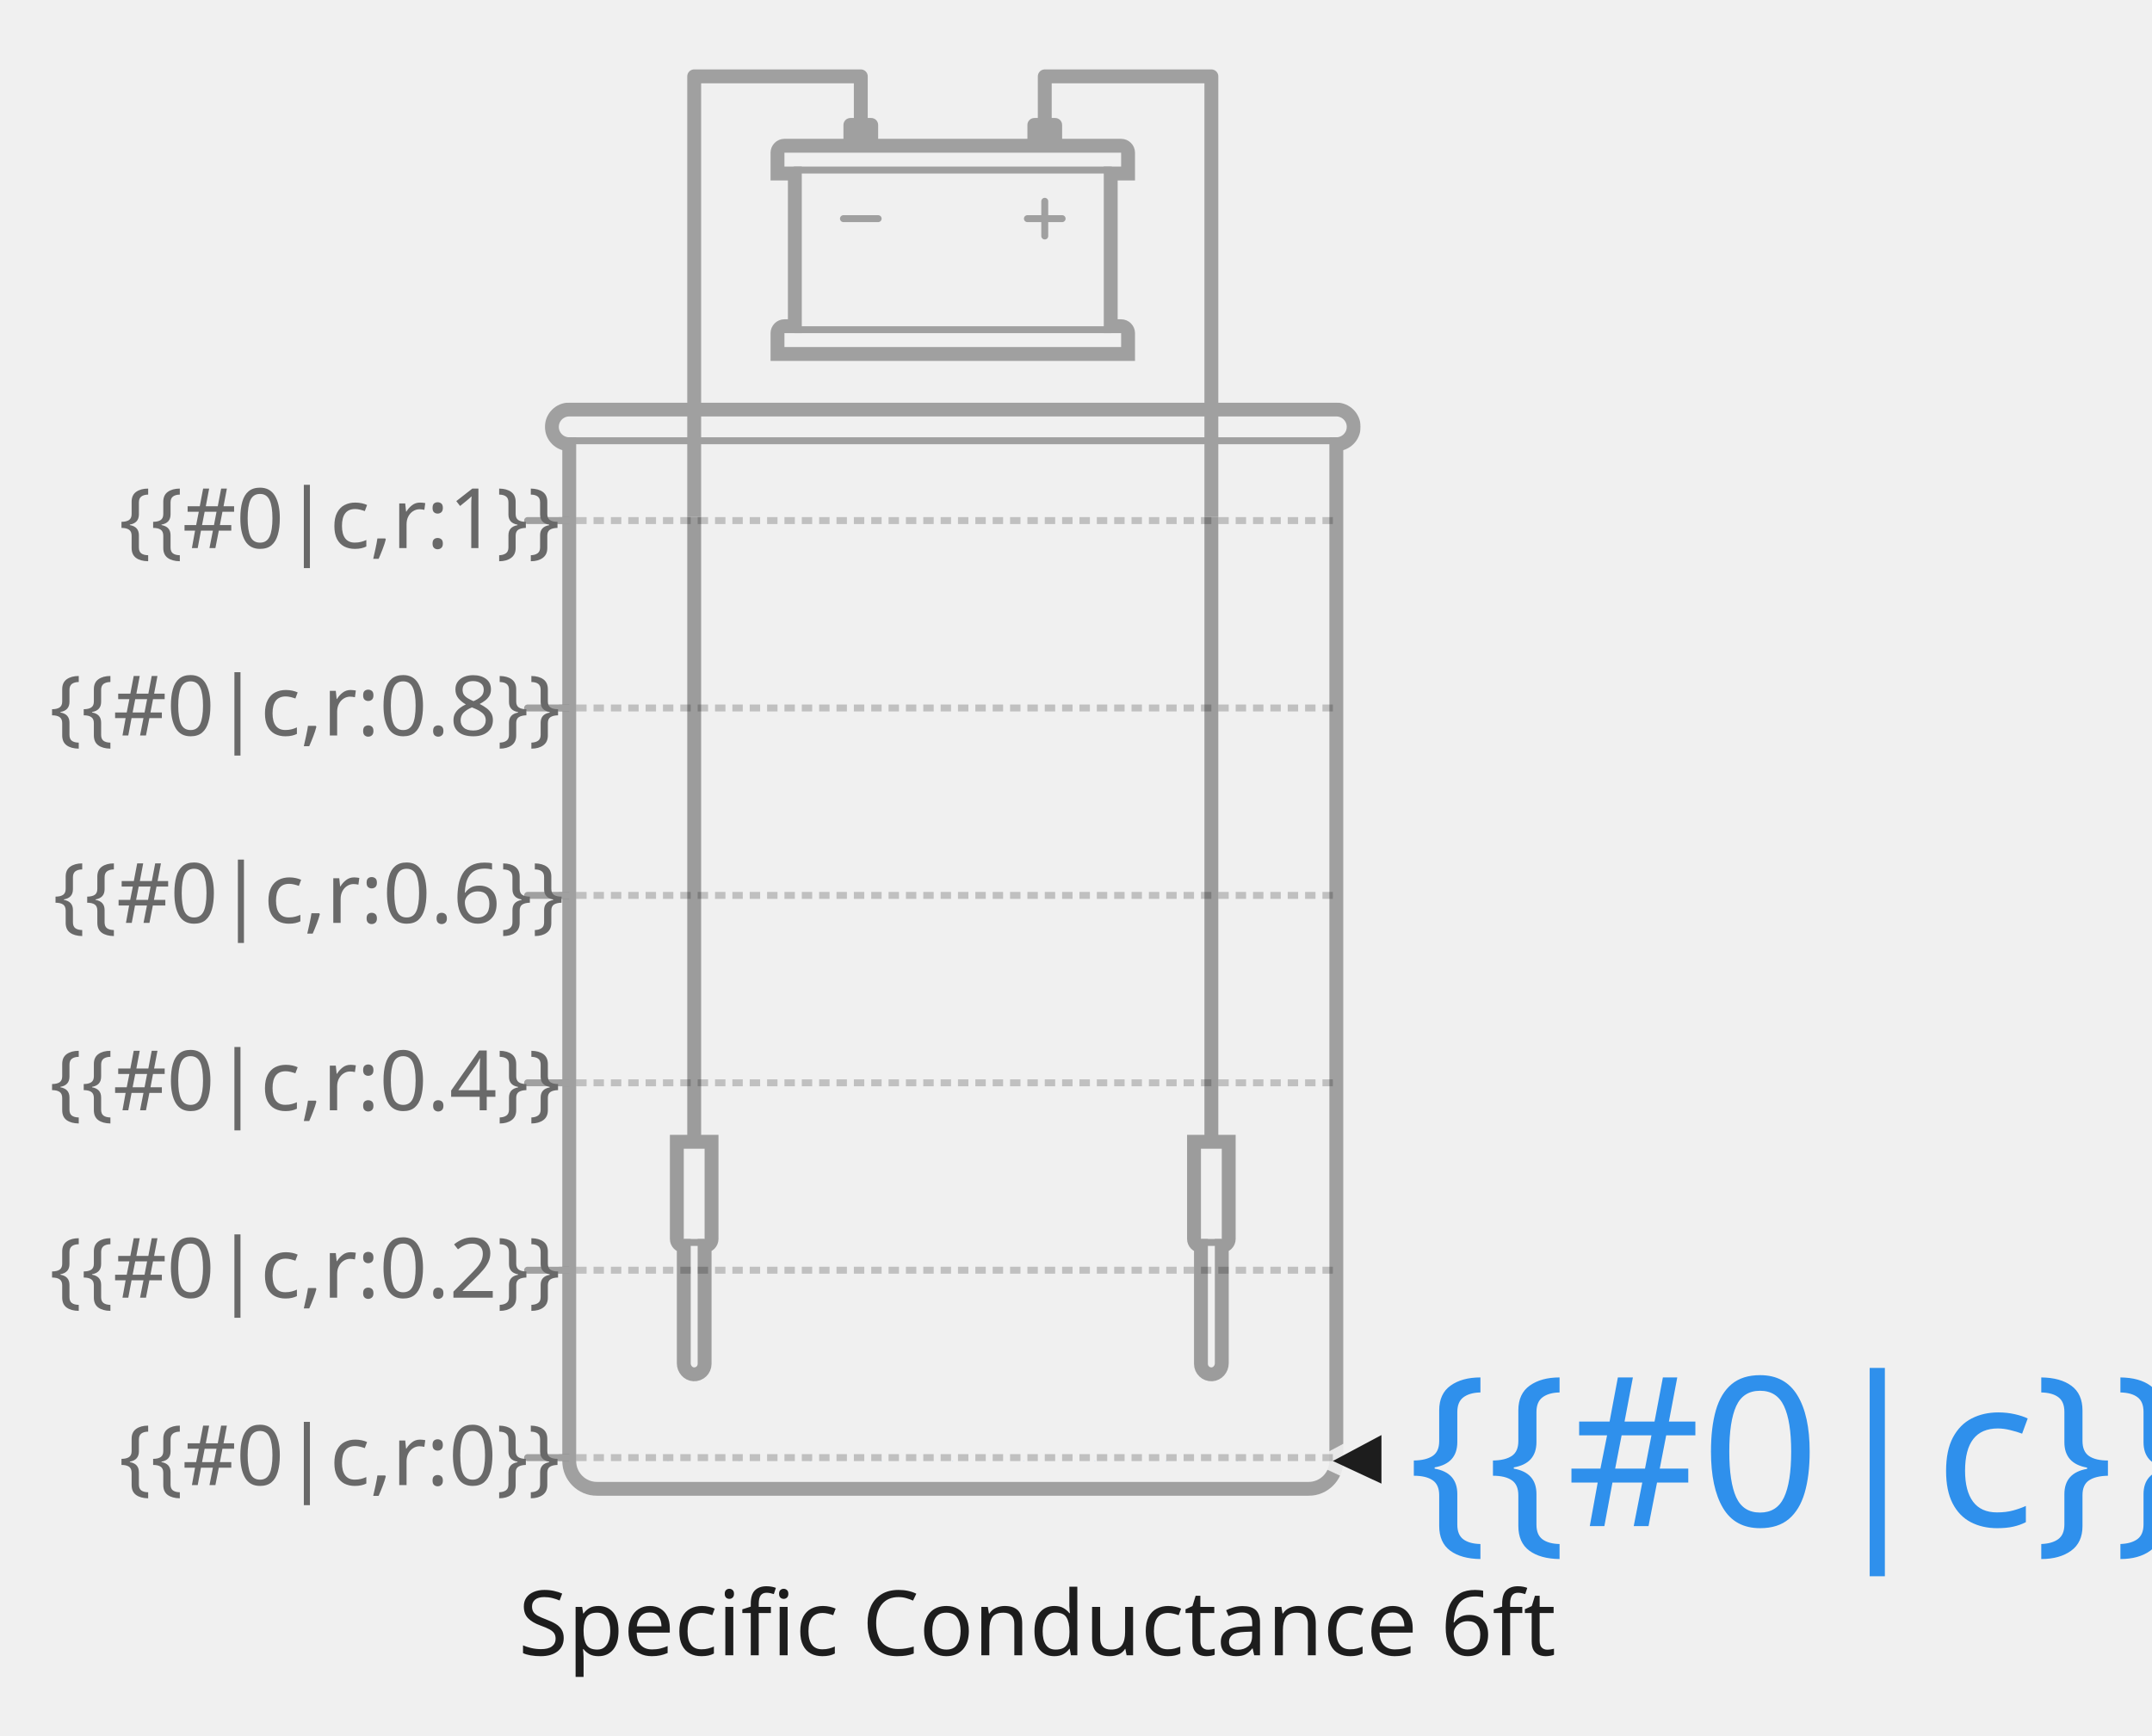
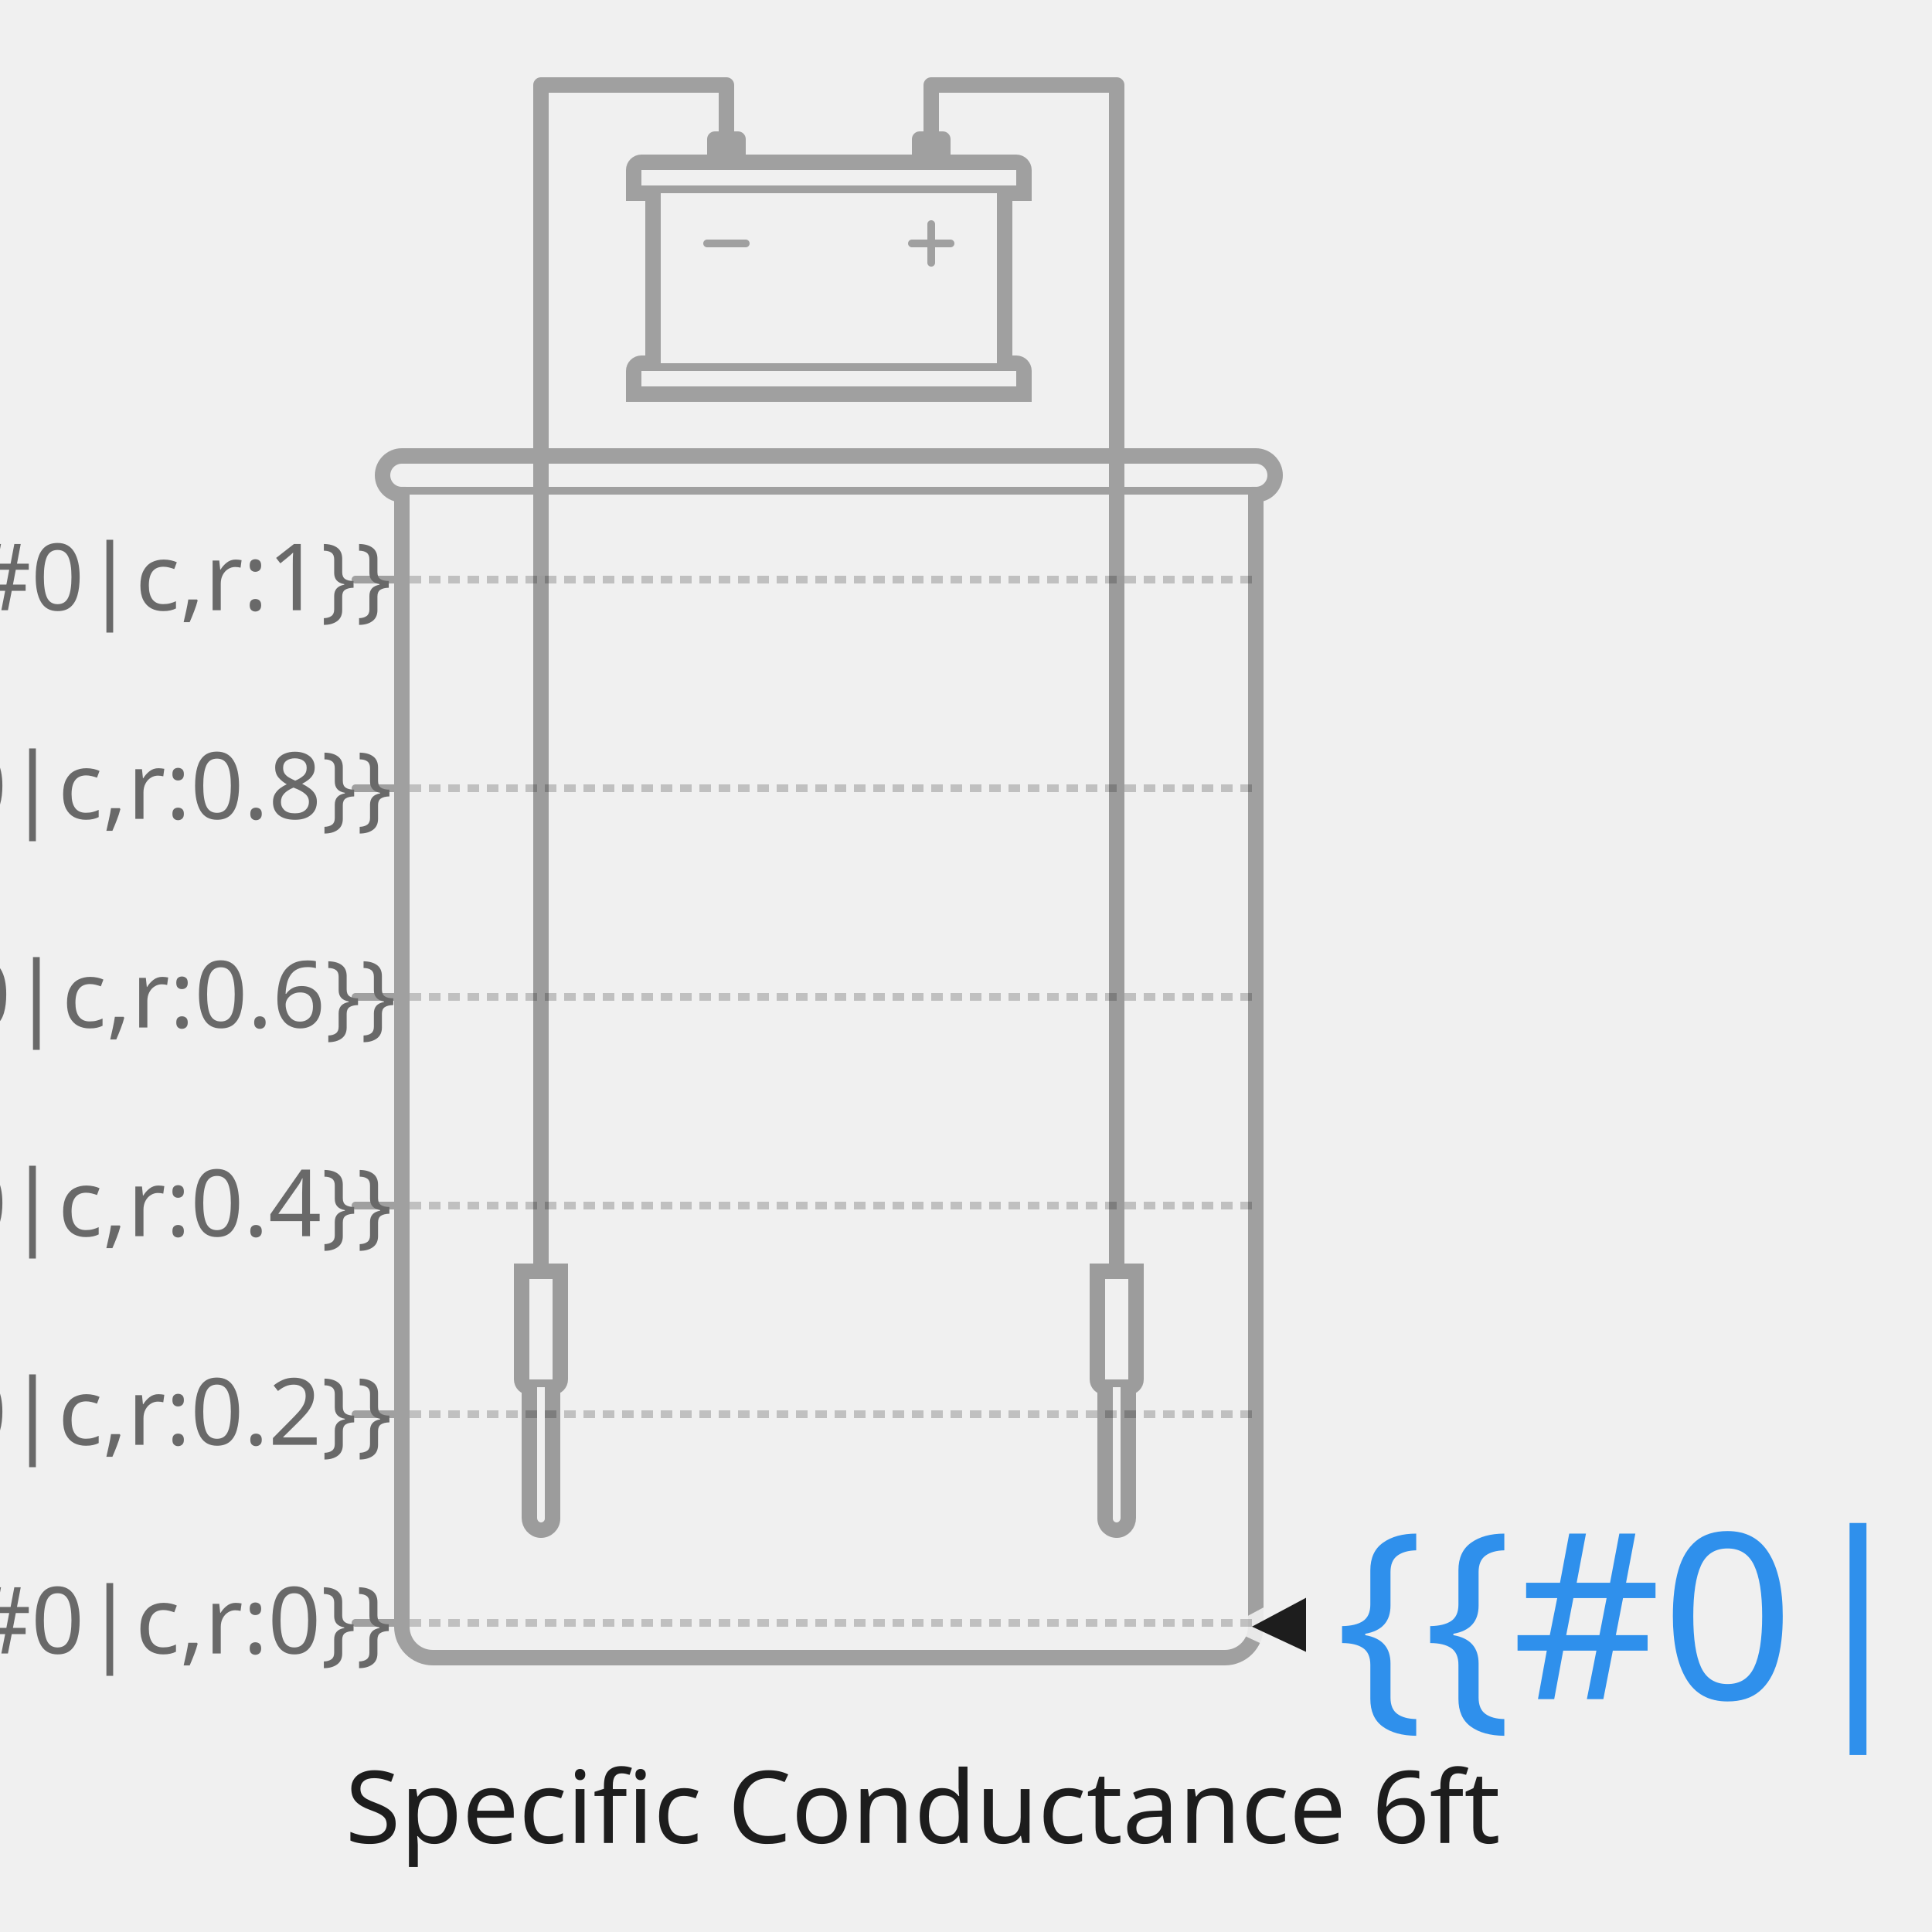
- <svg xmlns="http://www.w3.org/2000/svg" version="1.1" id="ElectricalCircuit_x5F_Gauge" x="0px" y="0px" viewBox="0 0 620 500" style="enable-background:new 0 0 620 500;" xml:space="preserve">
+ <svg xmlns="http://www.w3.org/2000/svg" version="1.1" id="ElectricalCircuit_x5F_Gauge" x="0px" y="0px" viewBox="0 0 500 500" style="enable-background:new 0 0 500 500;" xml:space="preserve">
  <style type="text/css">
	.st0{fill:#1D1D1D;}
	.st1{font-family:'Roboto-Medium';}
	.st2{font-size:26px;}
	.st3{filter:url(#Adobe_OpacityMaskFilter);}
- 	.st4{mask:url(#Beaker_lines_00000122696684727167397520000000627175350527051430_);}
+ 	.st4{mask:url(#Beaker_lines_00000007402538051103739430000002373866310904642962_);}
	.st5{fill:none;stroke:#A0A0A0;stroke-width:4;stroke-miterlimit:10;}
	.st6{fill:none;stroke:#A0A0A0;stroke-width:2;stroke-miterlimit:10;}
- 	.st7{filter:url(#Adobe_OpacityMaskFilter_00000014624290430116540440000018374609299048100998_);}
+ 	.st7{filter:url(#Adobe_OpacityMaskFilter_00000127046429762101798710000008898674007643572118_);}
	.st8{fill:#FFFFFF;}
- 	.st9{mask:url(#bar_00000168795345564457578480000007045400421018496389_);}
+ 	.st9{mask:url(#bar_00000156572070185434176160000005363982391548407937_);}
	.st10{fill:#2F90EC;}
	.st11{opacity:0.4;}
	.st12{fill:none;stroke:#FFFFFF;stroke-width:2;stroke-miterlimit:10;}
- 	.st13{opacity:0.3;fill:url(#shine_00000077304227996438586240000000392712975037419428_);}
+ 	.st13{opacity:0.3;fill:url(#shine_00000170982553506482577170000007669010045547465872_);}
	.st14{opacity:0.35;}
	.st15{fill:none;stroke:#000000;stroke-width:4;stroke-linejoin:round;stroke-miterlimit:10;}
	.st16{fill:none;stroke:#000000;stroke-width:4;stroke-miterlimit:10;}
	.st17{fill:none;stroke:#000000;stroke-width:2;stroke-miterlimit:10;}
	.st18{fill:none;stroke:#A0A0A0;stroke-width:4;stroke-linejoin:round;stroke-miterlimit:10;}
	.st19{fill:none;stroke:#A0A0A0;stroke-width:4;stroke-linecap:round;stroke-miterlimit:10;}
	.st20{fill:none;stroke:#A0A0A0;stroke-width:2;stroke-linecap:round;stroke-miterlimit:10;}
	.st21{fill:#A0A0A0;}
	.st22{opacity:0.2;}
	.st23{fill:none;stroke:#000000;stroke-width:2;stroke-miterlimit:10;stroke-dasharray:3,2;}
	.st24{fill:#696969;}
	.st25{font-family:'Roboto-Regular';}
	.st26{font-size:24px;}
	.st27{fill:none;}
	.st28{font-family:'Roboto-Bold';}
	.st29{font-size:60px;}
</style>
  <g>
-     <text transform="matrix(1 0 0 1 149.3564 476.9539)" class="st0 st1 st2">Specific Conductance 6ft</text>
+     <text transform="matrix(1 0 0 1 89.3564 476.9539)" class="st0 st1 st2">Specific Conductance 6ft</text>
  </g>
  <defs>
-     <filter id="Adobe_OpacityMaskFilter" filterUnits="userSpaceOnUse" x="157" y="116" width="235" height="315">
+     <filter id="Adobe_OpacityMaskFilter" filterUnits="userSpaceOnUse" x="97" y="116" width="235" height="315">
      <feFlood style="flood-color:white;flood-opacity:1" result="back" />
      <feBlend in="SourceGraphic" in2="back" mode="normal" />
    </filter>
  </defs>
-   <mask maskUnits="userSpaceOnUse" x="157" y="116" width="235" height="315" id="Beaker_lines_00000017493542618016266840000008773103484645740198_">
+   <mask maskUnits="userSpaceOnUse" x="97" y="116" width="235" height="315" id="Beaker_lines_00000083806142052946825620000008095976701389353617_">
    <g id="mask_00000172424561823853336710000009917235241729234086_" class="st3">
-       <polygon id="_x7B__x7B_py:_x23_0_x2C_g:valuePath_x2C_o:0_x3B_0.5_x7D__x7D_" class="st0" points="396.59,410.85 382.59,418.32     377.29,421.15 382.73,423.69 396.73,430.22 401,432.21 401,408.5   " />
+       <polygon id="_x7B__x7B_py:_x23_0_x2C_g:valuePath_x2C_o:0_x3B_0.5_x7D__x7D_" class="st0" points="336.59,410.85 322.59,418.32     317.29,421.15 322.73,423.69 336.73,430.22 341,432.21 341,408.5   " />
    </g>
  </mask>
-   <g id="Beaker_lines_00000045609903689058157370000018012760092452978592_" style="mask:url(#Beaker_lines_00000017493542618016266840000008773103484645740198_);">
-     <path id="beaker_outline_00000181058543177515124160000006768978752801846402_" class="st5" d="M385,118H164c-2.76,0-5,2.24-5,5   s2.24,5,5,5v293c0,4.42,3.58,8,8,8h205c4.42,0,8-3.58,8-8V128c2.76,0,5-2.24,5-5S387.76,118,385,118z" />
-     <line class="st6" x1="164" y1="127" x2="385" y2="127" />
+   <g id="Beaker_lines_00000045609903689058157370000018012760092452978592_" style="mask:url(#Beaker_lines_00000083806142052946825620000008095976701389353617_);">
+     <path id="beaker_outline_00000181058543177515124160000006768978752801846402_" class="st5" d="M325,118H104c-2.76,0-5,2.24-5,5   s2.24,5,5,5v293c0,4.42,3.58,8,8,8h205c4.42,0,8-3.58,8-8V128c2.76,0,5-2.24,5-5S327.76,118,325,118z" />
+     <line class="st6" x1="104" y1="127" x2="325" y2="127" />
  </g>
  <defs>
-     <filter id="Adobe_OpacityMaskFilter_00000152984839866835830930000010413633725759997621_" filterUnits="userSpaceOnUse" x="172" y="149" width="205" height="272">
+     <filter id="Adobe_OpacityMaskFilter_00000012441888273188516570000014830128391013593992_" filterUnits="userSpaceOnUse" x="112" y="149" width="205" height="272">
      <feColorMatrix type="matrix" values="1 0 0 0 0  0 1 0 0 0  0 0 1 0 0  0 0 0 1 0" />
    </filter>
  </defs>
-   <mask maskUnits="userSpaceOnUse" x="172" y="149" width="205" height="272" id="bar_00000101067040249937441140000014415113900789116304_">
-     <g id="mask_00000183209239670803494530000006164580517792188053_" style="filter:url(#Adobe_OpacityMaskFilter_00000152984839866835830930000010413633725759997621_);">
-       <path id="_x7B__x7B_py:_x23_0_x2C_g:maskPath_x2C_o:0_x3B_0_x7D__x7D__00000003086710302553528020000006690298650896653743_" class="st8" d="    M366.7,425c-3.93,0-7.49-1.53-10.17-4h-0.16c-2.67,2.47-6.24,4-10.17,4s-7.49-1.53-10.17-4h-0.16c-2.67,2.47-6.24,4-10.17,4    s-7.49-1.53-10.17-4h-0.16c-2.67,2.47-6.24,4-10.17,4s-7.49-1.53-10.17-4h-0.16c-2.67,2.47-6.24,4-10.17,4s-7.49-1.53-10.17-4    h-0.16c-2.67,2.47-6.24,4-10.17,4s-7.49-1.53-10.17-4h-0.16c-2.67,2.47-6.24,4-10.17,4s-7.49-1.53-10.17-4h-0.16    c-2.67,2.47-6.24,4-10.17,4s-7.49-1.53-10.17-4h-0.16c-2.67,2.47-6.24,4-10.17,4s-7.49-1.53-10.17-4h-0.16    c-2.67,2.47-6.24,4-10.17,4c-3.93,0-7.5-1.52-10.17-4H172v272h205V421h-0.13C374.19,423.47,370.63,425,366.7,425z" />
+   <mask maskUnits="userSpaceOnUse" x="112" y="149" width="205" height="272" id="bar_00000164483320284968120620000005155455299462683820_">
+     <g id="mask_00000183209239670803494530000006164580517792188053_" style="filter:url(#Adobe_OpacityMaskFilter_00000012441888273188516570000014830128391013593992_);">
+       <path id="_x7B__x7B_py:_x23_0_x2C_g:maskPath_x2C_o:0_x3B_0_x7D__x7D__00000003086710302553528020000006690298650896653743_" class="st8" d="    M306.7,425c-3.93,0-7.49-1.53-10.17-4h-0.16c-2.67,2.47-6.24,4-10.17,4s-7.49-1.53-10.17-4h-0.16c-2.67,2.47-6.24,4-10.17,4    s-7.49-1.53-10.17-4h-0.16c-2.67,2.47-6.24,4-10.17,4s-7.49-1.53-10.17-4h-0.16c-2.67,2.47-6.24,4-10.17,4s-7.49-1.53-10.17-4    h-0.16c-2.67,2.47-6.24,4-10.17,4s-7.49-1.53-10.17-4h-0.16c-2.67,2.47-6.24,4-10.17,4s-7.49-1.53-10.17-4h-0.16    c-2.67,2.47-6.24,4-10.17,4s-7.49-1.53-10.17-4h-0.16c-2.67,2.47-6.24,4-10.17,4s-7.49-1.53-10.17-4h-0.16    c-2.67,2.47-6.24,4-10.17,4c-3.93,0-7.5-1.52-10.17-4H112v272h205V421h-0.13C314.19,423.47,310.63,425,306.7,425z" />
    </g>
  </mask>
-   <g id="bar_00000109027726845690125280000003795945497054315159_" style="mask:url(#bar_00000101067040249937441140000014415113900789116304_);">
-     <path id="bar_00000023983219974960502260000000473114394696509336_" class="st10" d="M377,149H172v270c0,1.1,0.9,2,2,2h201   c1.1,0,2-0.9,2-2V149z" />
+   <g id="bar_00000109027726845690125280000003795945497054315159_" style="mask:url(#bar_00000164483320284968120620000005155455299462683820_);">
+     <path id="bar_00000023983219974960502260000000473114394696509336_" class="st10" d="M317,149H112v270c0,1.1,0.9,2,2,2h201   c1.1,0,2-0.9,2-2V149z" />
    <g id="bubbles_00000033347007837499092250000005880465362328449936_" class="st11">
-       <circle class="st8" cx="185.04" cy="407.8" r="4" />
-       <circle class="st8" cx="266" cy="271.4" r="4" />
-       <circle class="st12" cx="226.19" cy="344.8" r="5.5" />
-       <circle class="st12" cx="359.04" cy="232.7" r="5.5" />
-       <circle class="st12" cx="197.54" cy="174.84" r="5.5" />
-       <circle class="st12" cx="195.04" cy="326.8" r="8" />
-       <circle class="st12" cx="318" cy="395.8" r="8" />
-       <circle class="st8" cx="358.04" cy="304.8" r="4" />
-       <circle class="st8" cx="192.04" cy="245.3" r="4" />
-       <circle class="st8" cx="306.36" cy="237" r="4" />
-       <circle class="st12" cx="320.36" cy="323.8" r="5.5" />
-       <circle class="st12" cx="335.67" cy="189.95" r="5.5" />
-       <circle class="st12" cx="277.86" cy="255.3" r="5.5" />
-       <circle class="st12" cx="217.04" cy="281.4" r="8" />
-       <circle class="st8" cx="289" cy="383.8" r="4" />
-       <circle class="st8" cx="248" cy="186.4" r="4" />
-       <circle class="st8" cx="364" cy="397.8" r="4" />
-       <circle class="st12" cx="338" cy="346" r="10" />
-       <circle class="st12" cx="245" cy="401" r="10" />
-       <circle class="st12" cx="270.96" cy="314.6" r="10" />
-       <circle class="st12" cx="233" cy="220" r="10" />
-       <circle class="st12" cx="333" cy="259" r="10" />
-       <circle class="st12" cx="301.4" cy="172.05" r="10" />
+       <circle class="st8" cx="125.04" cy="407.8" r="4" />
+       <circle class="st8" cx="206" cy="271.4" r="4" />
+       <circle class="st12" cx="166.19" cy="344.8" r="5.5" />
+       <circle class="st12" cx="299.04" cy="232.7" r="5.5" />
+       <circle class="st12" cx="137.54" cy="174.84" r="5.5" />
+       <circle class="st12" cx="135.04" cy="326.8" r="8" />
+       <circle class="st12" cx="258" cy="395.8" r="8" />
+       <circle class="st8" cx="298.04" cy="304.8" r="4" />
+       <circle class="st8" cx="132.04" cy="245.3" r="4" />
+       <circle class="st8" cx="246.36" cy="237" r="4" />
+       <circle class="st12" cx="260.36" cy="323.8" r="5.5" />
+       <circle class="st12" cx="275.67" cy="189.95" r="5.5" />
+       <circle class="st12" cx="217.86" cy="255.3" r="5.5" />
+       <circle class="st12" cx="157.04" cy="281.4" r="8" />
+       <circle class="st8" cx="229" cy="383.8" r="4" />
+       <circle class="st8" cx="188" cy="186.4" r="4" />
+       <circle class="st8" cx="304" cy="397.8" r="4" />
+       <circle class="st12" cx="278" cy="346" r="10" />
+       <circle class="st12" cx="185" cy="401" r="10" />
+       <circle class="st12" cx="210.96" cy="314.6" r="10" />
+       <circle class="st12" cx="173" cy="220" r="10" />
+       <circle class="st12" cx="273" cy="259" r="10" />
+       <circle class="st12" cx="241.4" cy="172.05" r="10" />
    </g>
-     <linearGradient id="shine_00000085232010603095305560000012884371206446925203_" gradientUnits="userSpaceOnUse" x1="172" y1="285" x2="274" y2="285">
+     <linearGradient id="shine_00000092423383488646598530000006654539145811833512_" gradientUnits="userSpaceOnUse" x1="112" y1="285" x2="214" y2="285">
      <stop offset="0" style="stop-color:#FFFFFF" />
      <stop offset="1" style="stop-color:#FFFFFF;stop-opacity:0.3" />
    </linearGradient>
-     <path id="shine_00000052825428444929375900000014617976946757475471_" style="opacity:0.3;fill:url(#shine_00000085232010603095305560000012884371206446925203_);" d="   M274,149H172v270c0,1.1,0.9,2,2,2h100V149z" />
+     <path id="shine_00000052825428444929375900000014617976946757475471_" style="opacity:0.3;fill:url(#shine_00000092423383488646598530000006654539145811833512_);" d="   M214,149H112v270c0,1.1,0.9,2,2,2h100V149z" />
  </g>
  <g id="circuit_00000072993443246530344100000006456134217333615006_">
    <g id="wire_in_liquid_00000067233210359350415060000018322240810504790702_" class="st14">
-       <line class="st15" x1="200" y1="329" x2="200" y2="149" />
-       <path class="st16" d="M195,329v28c0,1.1,0.9,2,2,2l0,0v33.83c0,1.62,1.22,3.08,2.84,3.17c1.73,0.09,3.16-1.29,3.16-3v-34l0,0    c1.1,0,2-0.9,2-2v-28H195z" />
-       <line class="st17" x1="197" y1="358" x2="203" y2="358" />
+       <line class="st15" x1="140" y1="329" x2="140" y2="149" />
+       <path class="st16" d="M135,329v28c0,1.1,0.9,2,2,2l0,0v33.83c0,1.62,1.22,3.08,2.84,3.17c1.73,0.09,3.16-1.29,3.16-3v-34l0,0    c1.1,0,2-0.9,2-2v-28H135z" />
+       <line class="st17" x1="137" y1="358" x2="143" y2="358" />
    </g>
-     <polyline id="wire_outside_liquid_00000043447955024503308520000012267558255624265345_" class="st18" points="200,149 200,22    248,22 248,36.93  " />
+     <polyline id="wire_outside_liquid_00000043447955024503308520000012267558255624265345_" class="st18" points="140,149 140,22    188,22 188,36.93  " />
    <g id="wire_in_liquid" class="st14">
-       <path class="st16" d="M354,329v28c0,1.1-0.9,2-2,2l0,0v33.83c0,1.62-1.22,3.08-2.84,3.17c-1.73,0.09-3.16-1.29-3.16-3v-34l0,0    c-1.1,0-2-0.9-2-2v-28H354z" />
-       <line class="st17" x1="352" y1="358" x2="346" y2="358" />
-       <line class="st15" x1="349" y1="329" x2="349" y2="149" />
+       <path class="st16" d="M294,329v28c0,1.1-0.9,2-2,2l0,0v33.83c0,1.62-1.22,3.08-2.84,3.17c-1.73,0.09-3.16-1.29-3.16-3v-34l0,0    c-1.1,0-2-0.9-2-2v-28H294z" />
+       <line class="st17" x1="292" y1="358" x2="286" y2="358" />
+       <line class="st15" x1="289" y1="329" x2="289" y2="149" />
    </g>
-     <polyline id="wire_outside_liquid" class="st18" points="349,149 349,22 301,22 301,36.93  " />
+     <polyline id="wire_outside_liquid" class="st18" points="289,149 289,22 241,22 241,36.93  " />
    <g id="battery_00000049216085032968132270000002637694925384127123_">
-       <path class="st19" d="M325,50v-6c0-1.1-0.9-2-2-2h-97c-1.1,0-2,0.9-2,2v6h5v44h-3c-1.1,0-2,0.9-2,2v6h101v-6c0-1.1-0.9-2-2-2h-3    V50H325z" />
-       <line id="_x2D__00000014611407687302752430000014824383567833281449_" class="st20" x1="243" y1="63" x2="253" y2="63" />
-       <path class="st21" d="M251,34h-6c-1.1,0-2,0.9-2,2v6h10v-6C253,34.9,252.1,34,251,34z" />
+       <path class="st19" d="M265,50v-6c0-1.1-0.9-2-2-2h-97c-1.1,0-2,0.9-2,2v6h5v44h-3c-1.1,0-2,0.9-2,2v6h101v-6c0-1.1-0.9-2-2-2h-3    V50H265z" />
+       <line id="_x2D__00000014611407687302752430000014824383567833281449_" class="st20" x1="183" y1="63" x2="193" y2="63" />
+       <path class="st21" d="M191,34h-6c-1.1,0-2,0.9-2,2v6h10v-6C193,34.9,192.1,34,191,34z" />
      <g id="_x2B__00000165952784229464530370000001247099299315957173_">
-         <line class="st20" x1="296" y1="63" x2="306" y2="63" />
-         <line class="st20" x1="301" y1="68" x2="301" y2="58" />
+         <line class="st20" x1="236" y1="63" x2="246" y2="63" />
+         <line class="st20" x1="241" y1="68" x2="241" y2="58" />
      </g>
-       <path class="st21" d="M304,34h-6c-1.1,0-2,0.9-2,2v6h10v-6C306,34.9,305.1,34,304,34z" />
-       <line class="st20" x1="229" y1="95" x2="320" y2="95" />
-       <line class="st20" x1="229" y1="49" x2="320" y2="49" />
+       <path class="st21" d="M244,34h-6c-1.1,0-2,0.9-2,2v6h10v-6C246,34.9,245.1,34,244,34z" />
+       <line class="st20" x1="169" y1="95" x2="260" y2="95" />
+       <line class="st20" x1="169" y1="49" x2="260" y2="49" />
    </g>
  </g>
  <g id="grid_lines" class="st22">
-     <line class="st23" x1="384" y1="420" x2="161" y2="420" />
-     <line class="st23" x1="384" y1="366" x2="161" y2="366" />
-     <line class="st23" x1="384" y1="312" x2="161" y2="312" />
-     <line class="st23" x1="384" y1="258" x2="161" y2="258" />
-     <line class="st23" x1="384" y1="204" x2="161" y2="204" />
-     <line class="st23" x1="384" y1="150" x2="161" y2="150" />
+     <line class="st23" x1="324" y1="420" x2="101" y2="420" />
+     <line class="st23" x1="324" y1="366" x2="101" y2="366" />
+     <line class="st23" x1="324" y1="312" x2="101" y2="312" />
+     <line class="st23" x1="324" y1="258" x2="101" y2="258" />
+     <line class="st23" x1="324" y1="204" x2="101" y2="204" />
+     <line class="st23" x1="324" y1="150" x2="101" y2="150" />
  </g>
  <g id="tick_lines">
-     <line class="st20" x1="164" y1="420" x2="152" y2="420" />
-     <line class="st20" x1="164" y1="366" x2="152" y2="366" />
-     <line class="st20" x1="164" y1="312" x2="152" y2="312" />
-     <line class="st20" x1="164" y1="258" x2="152" y2="258" />
-     <line class="st20" x1="164" y1="204" x2="152" y2="204" />
-     <line class="st20" x1="164" y1="150" x2="152" y2="150" />
+     <line class="st20" x1="104" y1="420" x2="92" y2="420" />
+     <line class="st20" x1="104" y1="366" x2="92" y2="366" />
+     <line class="st20" x1="104" y1="312" x2="92" y2="312" />
+     <line class="st20" x1="104" y1="258" x2="92" y2="258" />
+     <line class="st20" x1="104" y1="204" x2="92" y2="204" />
+     <line class="st20" x1="104" y1="150" x2="92" y2="150" />
  </g>
  <g id="_x7B__x7B_ta:end_x7D__x7D__00000183962274609462693090000009469698766163323561_">
-     <text id="_x7B__x7B__x23_0_x7C_c_x2C_r:0_x7D__x7D__00000093880938055548618370000006978718386372527523_" transform="matrix(1 0 0 1 34.3277 427.9227)" class="st24 st25 st26">{{#0|c,r:0}}</text>
+     <text id="_x7B__x7B__x23_0_x7C_c_x2C_r:0_x7D__x7D__00000093880938055548618370000006978718386372527523_" transform="matrix(1 0 0 1 -25.6723 427.9227)" class="st24 st25 st26">{{#0|c,r:0}}</text>
  </g>
  <g id="_x7B__x7B_ta:end_x7D__x7D__00000026120951369927482680000007322764546468101288_">
-     <text id="_x7B__x7B__x23_0_x7C_c_x2C_r:0.2_x7D__x7D__00000008125141380074841140000016911612592904076989_" transform="matrix(1 0 0 1 14.3277 373.9227)" class="st24 st25 st26">{{#0|c,r:0.2}}</text>
+     <text id="_x7B__x7B__x23_0_x7C_c_x2C_r:0.2_x7D__x7D__00000008125141380074841140000016911612592904076989_" transform="matrix(1 0 0 1 -45.6723 373.9227)" class="st24 st25 st26">{{#0|c,r:0.2}}</text>
  </g>
  <g id="_x7B__x7B_ta:end_x7D__x7D__00000019653917905410595120000010853602402998120352_">
-     <text id="_x7B__x7B__x23_0_x7C_c_x2C_r:0.4_x7D__x7D__00000172440190656614802580000006286297124590646433_" transform="matrix(1 0 0 1 14.3277 319.9227)" class="st24 st25 st26">{{#0|c,r:0.4}}</text>
+     <text id="_x7B__x7B__x23_0_x7C_c_x2C_r:0.4_x7D__x7D__00000172440190656614802580000006286297124590646433_" transform="matrix(1 0 0 1 -45.6723 319.9227)" class="st24 st25 st26">{{#0|c,r:0.4}}</text>
  </g>
  <g id="_x7B__x7B_ta:end_x7D__x7D__00000099650364963467965080000011308901768986062724_">
-     <text id="_x7B__x7B__x23_0_x7C_c_x2C_r:0.6_x7D__x7D__00000102534016950951746230000000009553170548491960_" transform="matrix(1 0 0 1 15.3277 265.9227)" class="st24 st25 st26">{{#0|c,r:0.6}}</text>
+     <text id="_x7B__x7B__x23_0_x7C_c_x2C_r:0.6_x7D__x7D__00000102534016950951746230000000009553170548491960_" transform="matrix(1 0 0 1 -44.6723 265.9227)" class="st24 st25 st26">{{#0|c,r:0.6}}</text>
  </g>
  <g id="_x7B__x7B_ta:end_x7D__x7D__00000176007822419317546090000006033430549646521478_">
-     <text id="_x7B__x7B__x23_0_x7C_c_x2C_r:0.8_x7D__x7D__00000081613676847552329990000013385566333945940115_" transform="matrix(1 0 0 1 14.3277 211.9227)" class="st24 st25 st26">{{#0|c,r:0.8}}</text>
+     <text id="_x7B__x7B__x23_0_x7C_c_x2C_r:0.8_x7D__x7D__00000081613676847552329990000013385566333945940115_" transform="matrix(1 0 0 1 -45.6723 211.9227)" class="st24 st25 st26">{{#0|c,r:0.8}}</text>
  </g>
  <g id="_x7B__x7B_ta:end_x7D__x7D_">
-     <text id="_x7B__x7B__x23_0_x7C_c_x2C_r:1_x7D__x7D__00000004543438723947816730000010196467873655304602_" transform="matrix(1 0 0 1 34.3277 157.9227)" class="st24 st25 st26">{{#0|c,r:1}}</text>
+     <text id="_x7B__x7B__x23_0_x7C_c_x2C_r:1_x7D__x7D__00000004543438723947816730000010196467873655304602_" transform="matrix(1 0 0 1 -25.6723 157.9227)" class="st24 st25 st26">{{#0|c,r:1}}</text>
  </g>
  <g id="_x7B__x7B_py:_x23_0_x2C_g:valuePath_x2C_o:0_x3B_0.5_x7D__x7D__00000042731879714800980860000017057326349804204950_">
-     <rect id="spacer_00000173850182145212793830000004320044980353660548_" x="379" y="386" class="st27" width="240" height="70" />
+     <rect id="spacer_00000173850182145212793830000004320044980353660548_" x="319" y="386" class="st27" width="240" height="70" />
    <g id="pointer_00000116944330880479670380000017903067828577285806_">
-       <polygon class="st0" points="398,427.5 384,420.97 398,413.5   " />
+       <polygon class="st0" points="338,427.5 324,420.97 338,413.5   " />
    </g>
-     <text transform="matrix(1 0 0 1 405.6395 439.7401)" class="st10 st28 st29">{{#0|c}}</text>
+     <text transform="matrix(1 0 0 1 345.6395 439.7401)" class="st10 st28 st29">{{#0|c}}</text>
  </g>
-   <line id="_x7B__x7B_valuePath_x7D__x7D_" class="st27" x1="376" y1="421" x2="376" y2="149" />
-   <line id="_x7B__x7B_maskPath_x7D__x7D__00000017510385228697826150000011795687767351290034_" class="st27" x1="171" y1="421" x2="171" y2="149" />
+   <line id="_x7B__x7B_valuePath_x7D__x7D_" class="st27" x1="316" y1="421" x2="316" y2="149" />
+   <line id="_x7B__x7B_maskPath_x7D__x7D__00000017510385228697826150000011795687767351290034_" class="st27" x1="111" y1="421" x2="111" y2="149" />
</svg>
